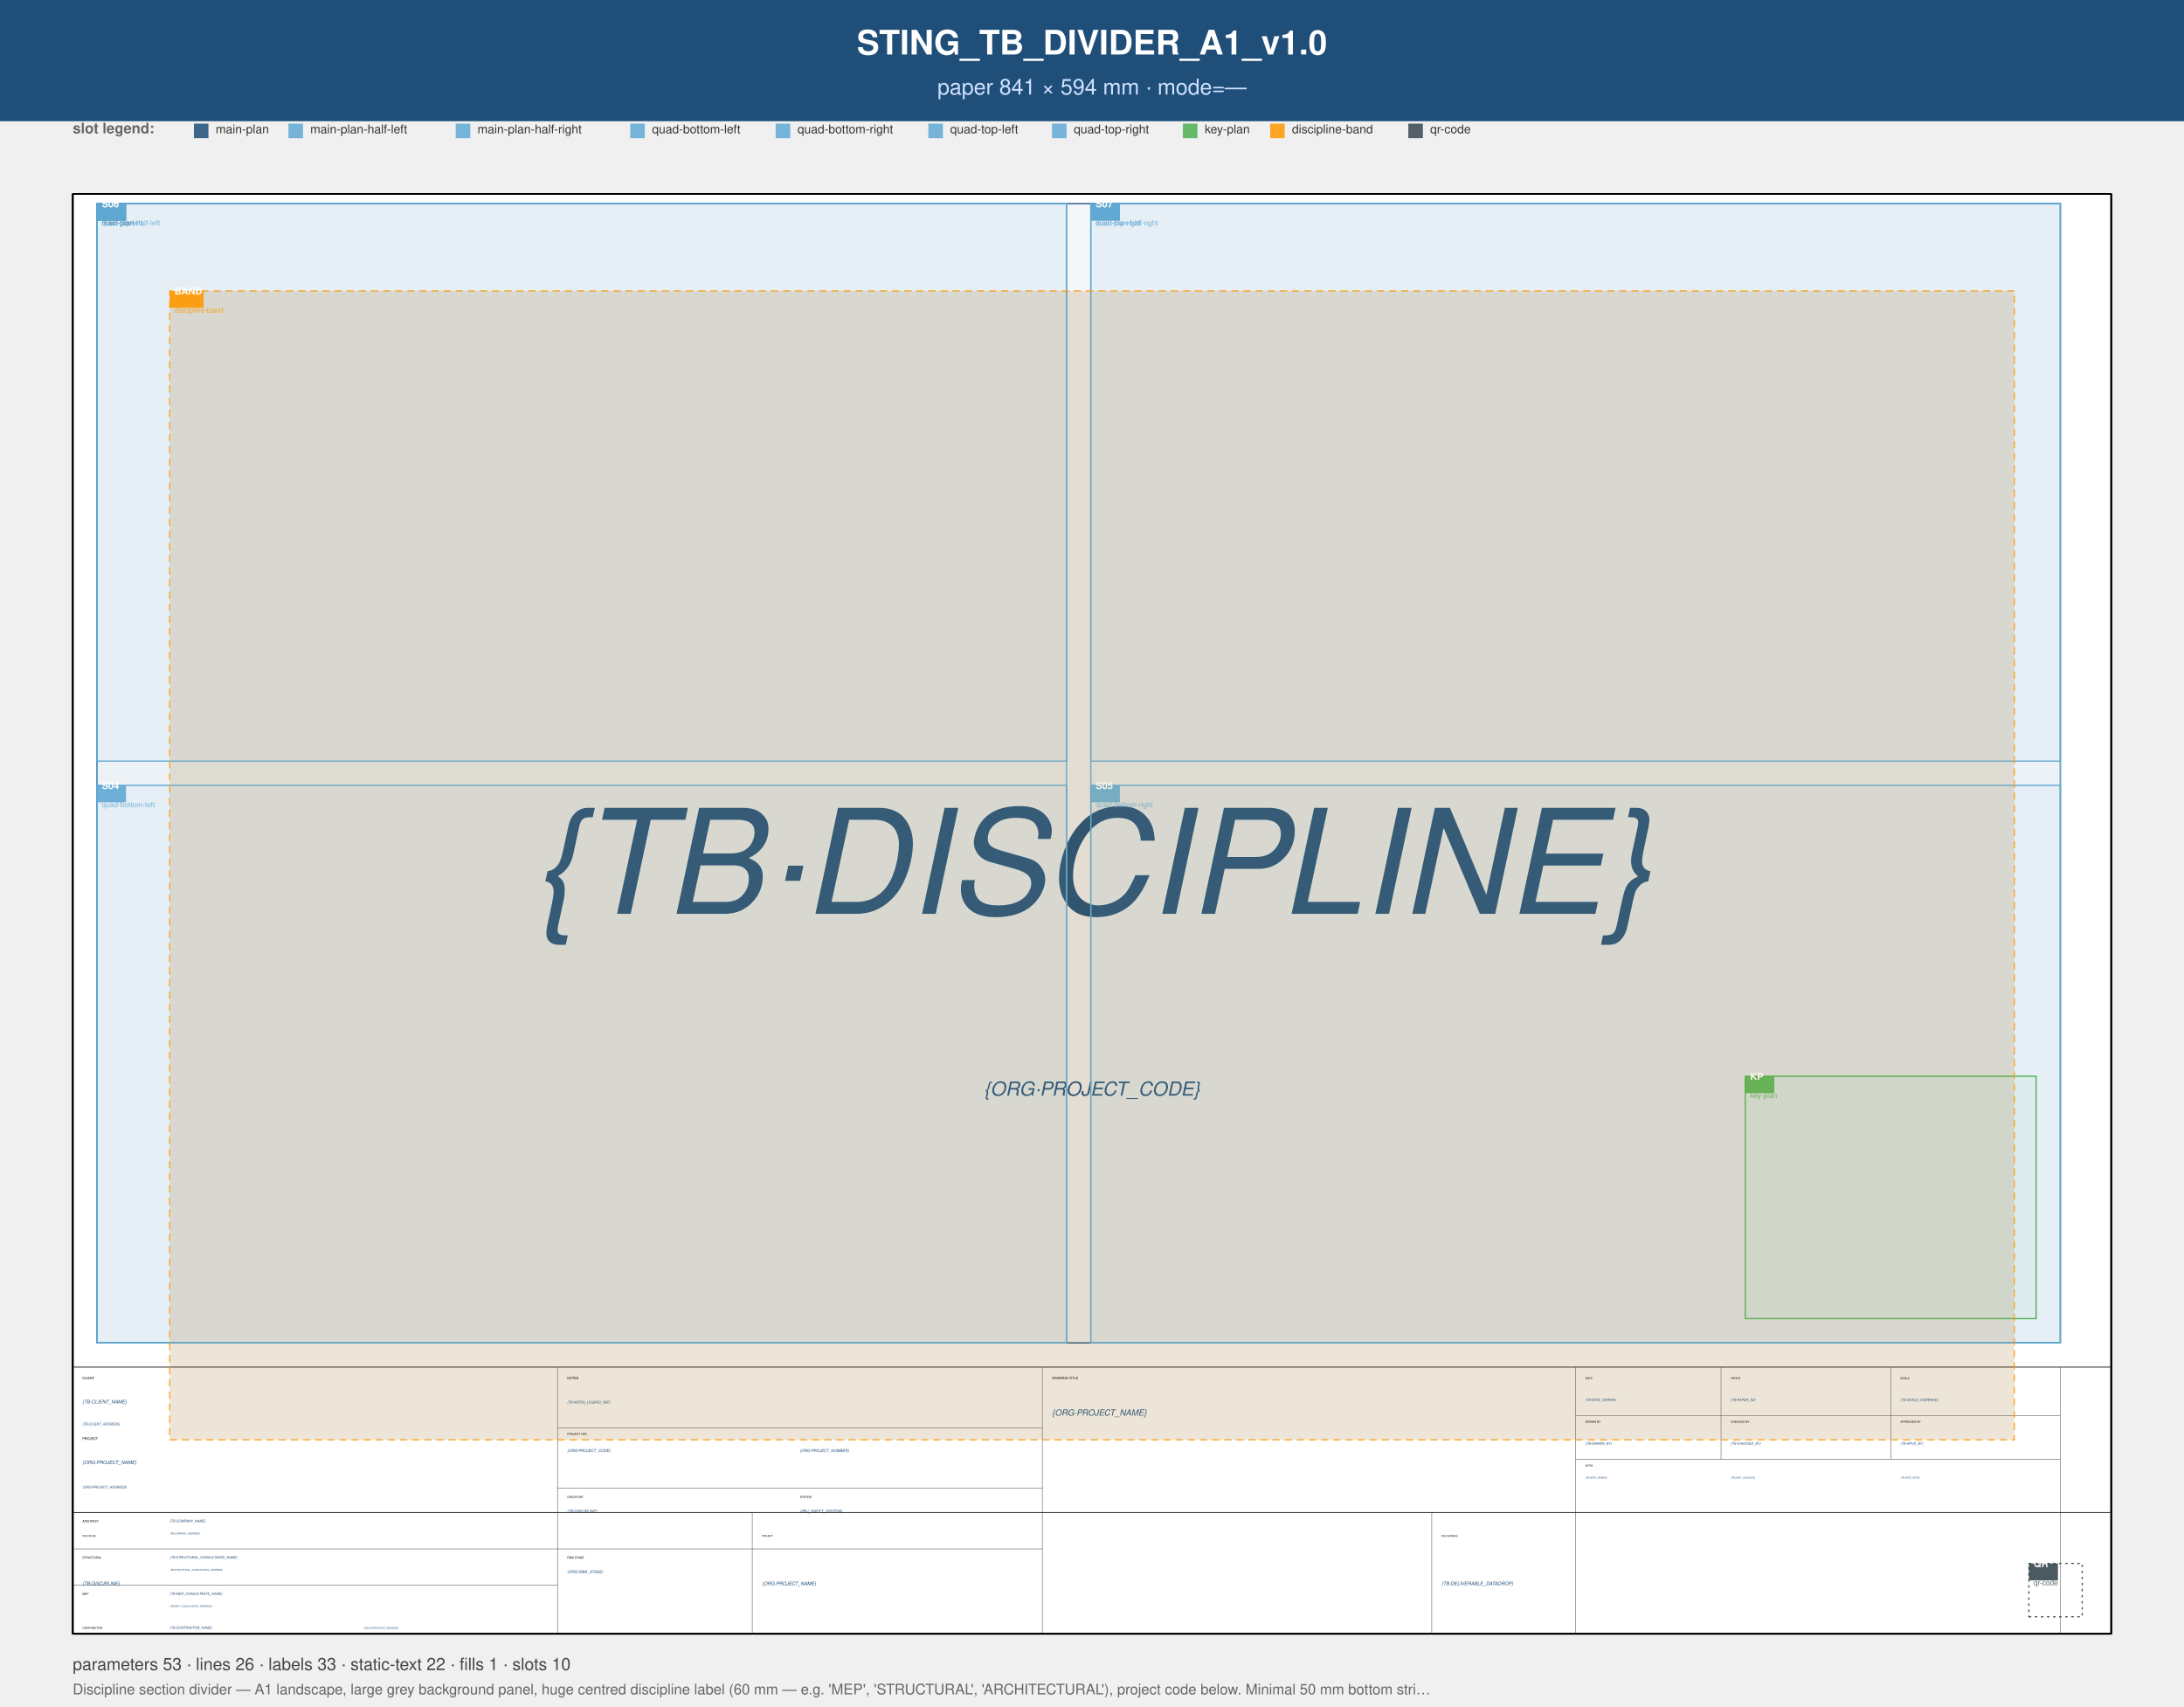
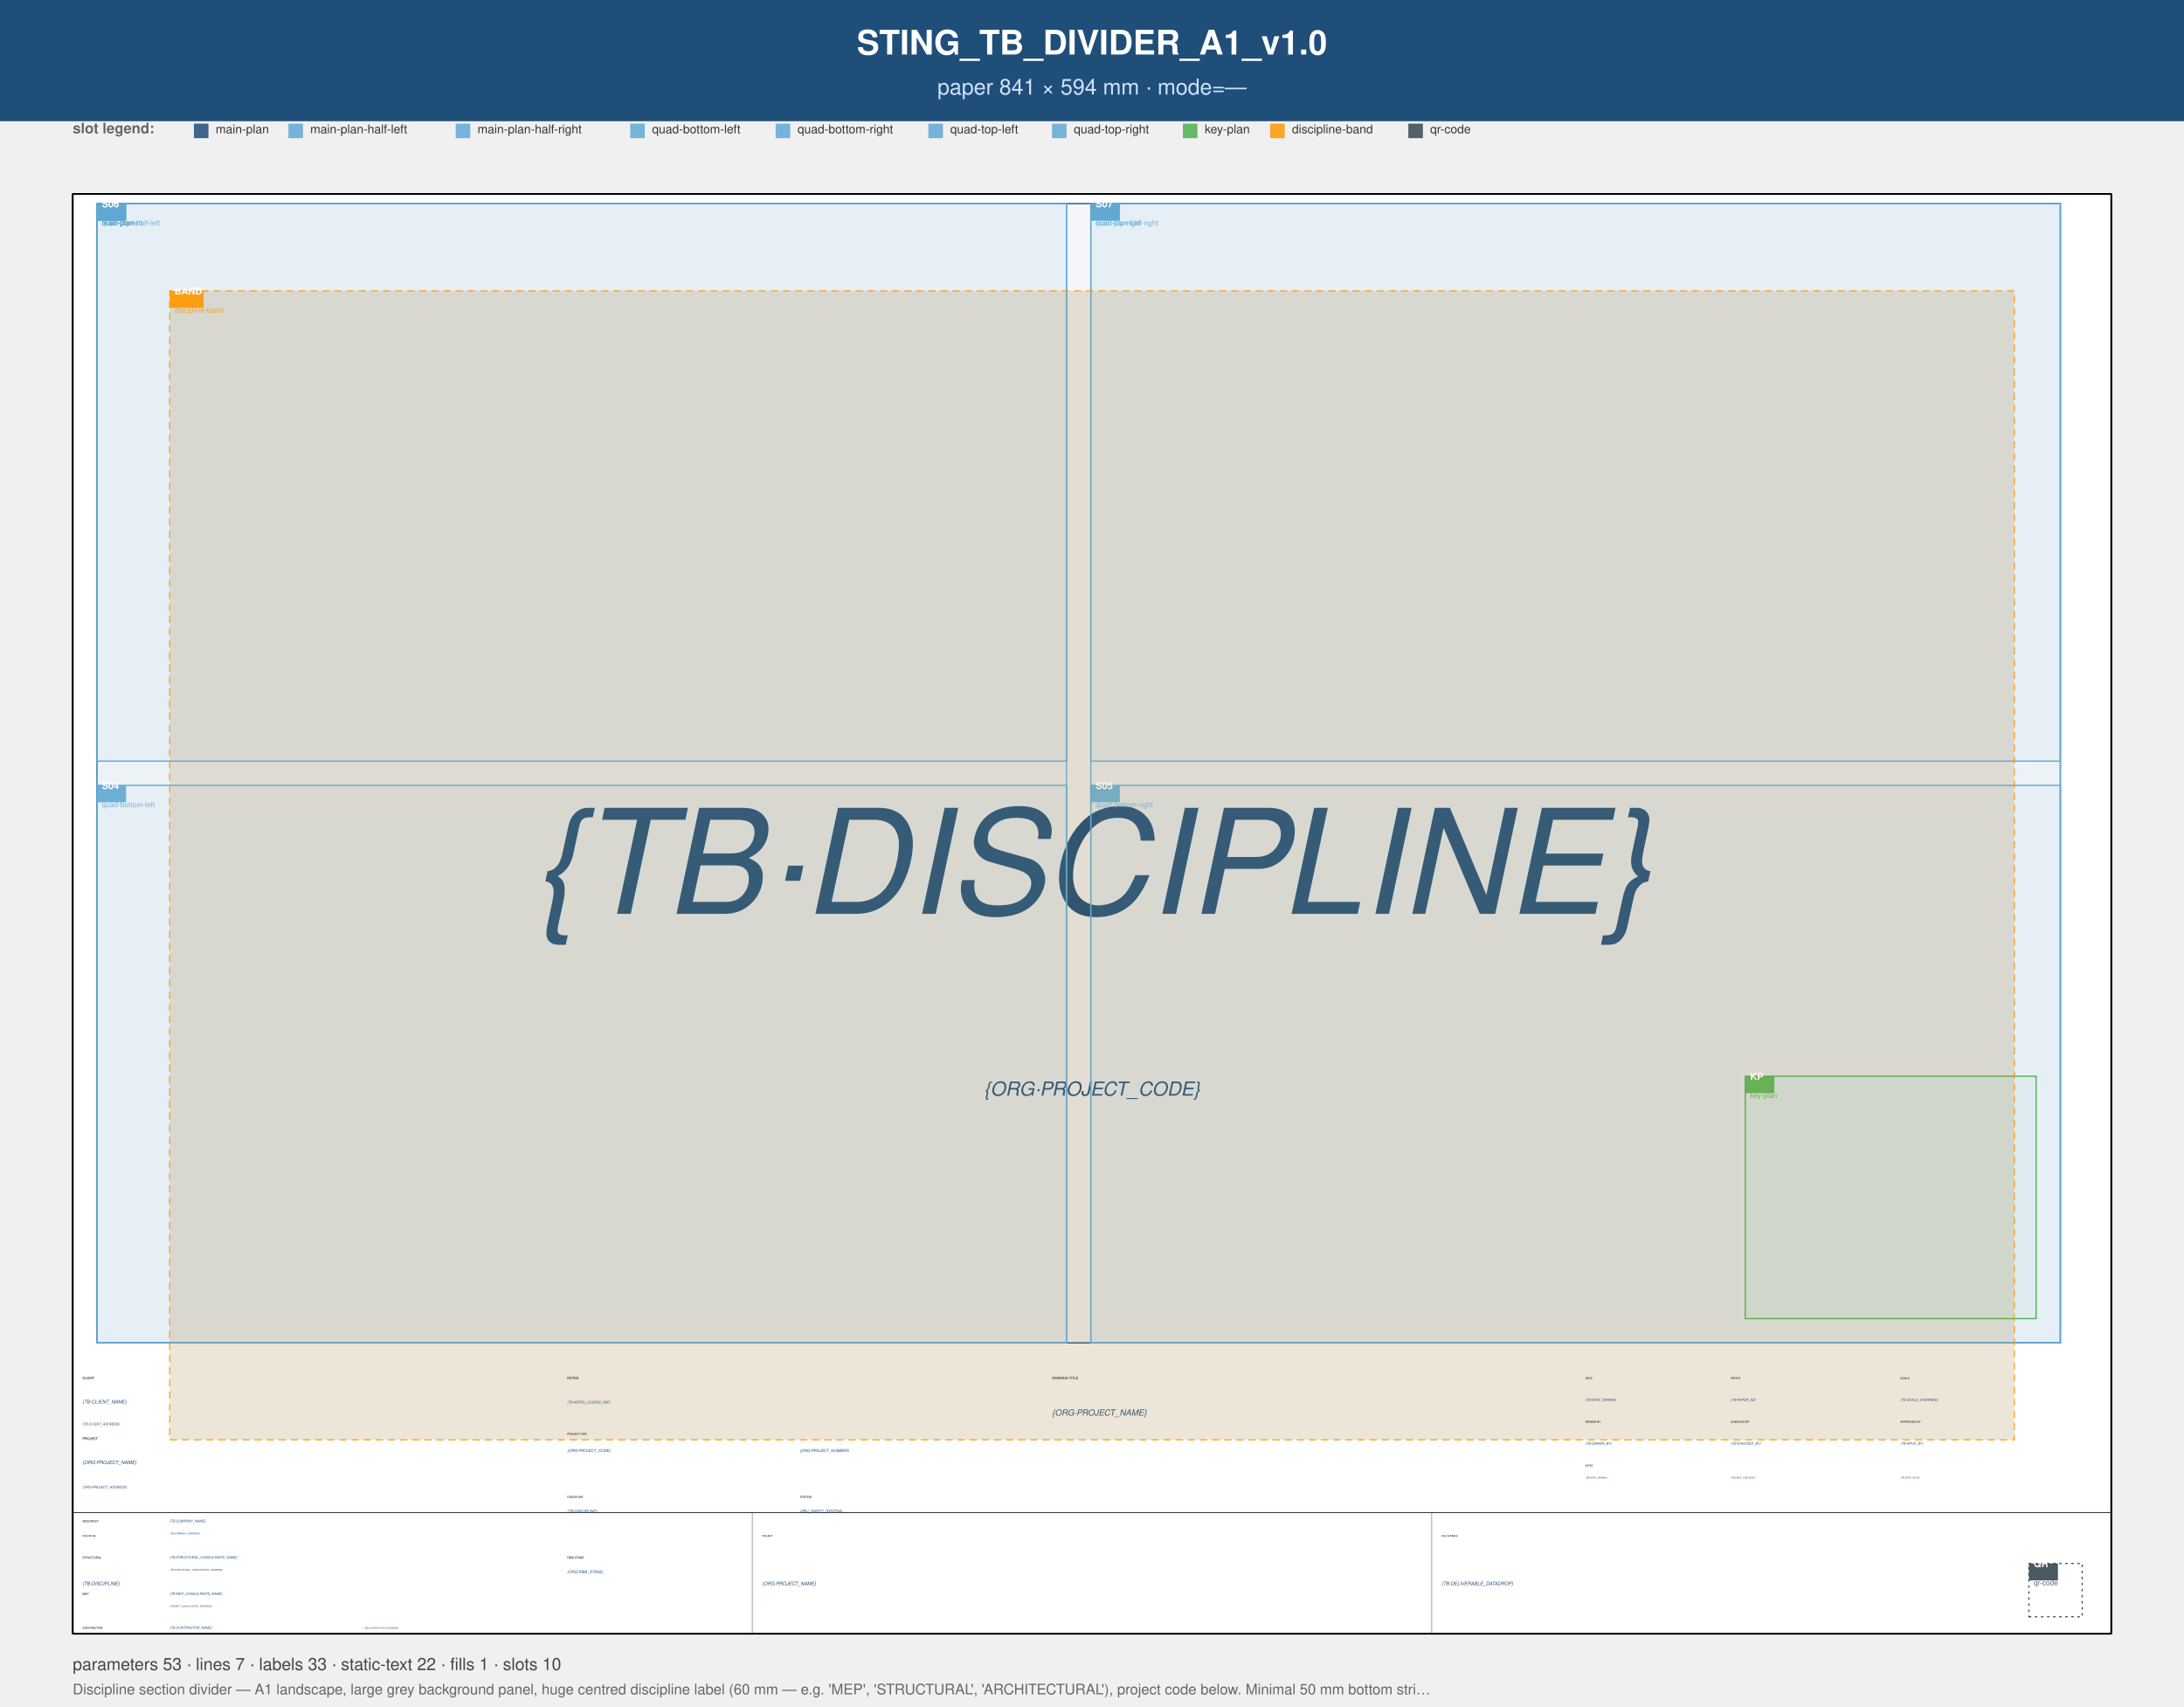
<svg xmlns="http://www.w3.org/2000/svg" viewBox="0 0 901 704" width="901mm" height="704mm" style="background:#fafafa;font-family:Helvetica,Arial,sans-serif;">
  <rect x="0" y="0" width="901" height="50" fill="#1F4E79" />
  <text x="450.5" y="22.5" text-anchor="middle" fill="#fff" font-size="14" font-weight="bold">STING_TB_DIVIDER_A1_v1.0</text>
  <text x="450.5" y="39.0" text-anchor="middle" fill="#cfe2ff" font-size="9">paper 841 × 594 mm   ·   mode=—</text>
  <g transform="translate(30,674) scale(1,-1)">
    <rect x="0" y="0" width="841" height="594" fill="#ffffff" stroke="#1a1a1a" stroke-width="0.6" />
    <rect x="40" y="80" width="761" height="474" fill="#E8E8E8" opacity="0.85" />
-     <line x1="0" y1="0" x2="841" y2="0" stroke="#000" stroke-width="0.7" />
-     <line x1="841" y1="0" x2="841" y2="594" stroke="#000" stroke-width="0.7" />
-     <line x1="841" y1="594" x2="0" y2="594" stroke="#000" stroke-width="0.7" />
-     <line x1="0" y1="594" x2="0" y2="0" stroke="#000" stroke-width="0.7" />
-     <line x1="0" y1="110" x2="841" y2="110" stroke="#222" stroke-width="0.35" />
-     <line x1="200" y1="0" x2="200" y2="110" stroke="#444" stroke-width="0.18" />
-     <line x1="400" y1="0" x2="400" y2="110" stroke="#444" stroke-width="0.18" />
-     <line x1="620" y1="0" x2="620" y2="110" stroke="#444" stroke-width="0.18" />
-     <line x1="820" y1="0" x2="820" y2="110" stroke="#444" stroke-width="0.18" />
-     <line x1="0" y1="50" x2="200" y2="50" stroke="#444" stroke-width="0.18" />
-     <line x1="0" y1="35" x2="200" y2="35" stroke="#444" stroke-width="0.18" />
-     <line x1="0" y1="20" x2="200" y2="20" stroke="#444" stroke-width="0.18" />
-     <line x1="200" y1="85" x2="400" y2="85" stroke="#444" stroke-width="0.18" />
-     <line x1="200" y1="60" x2="400" y2="60" stroke="#444" stroke-width="0.18" />
-     <line x1="200" y1="35" x2="400" y2="35" stroke="#444" stroke-width="0.18" />
-     <line x1="620" y1="90" x2="820" y2="90" stroke="#444" stroke-width="0.18" />
-     <line x1="620" y1="72" x2="820" y2="72" stroke="#444" stroke-width="0.18" />
-     <line x1="680" y1="72" x2="680" y2="110" stroke="#444" stroke-width="0.18" />
-     <line x1="750" y1="72" x2="750" y2="110" stroke="#444" stroke-width="0.18" />
    <line x1="0" y1="0" x2="841" y2="0" stroke="#000" stroke-width="0.7" />
    <line x1="841" y1="0" x2="841" y2="594" stroke="#000" stroke-width="0.7" />
    <line x1="841" y1="594" x2="0" y2="594" stroke="#000" stroke-width="0.7" />
    <line x1="0" y1="594" x2="0" y2="0" stroke="#000" stroke-width="0.7" />
    <line x1="0" y1="50" x2="841" y2="50" stroke="#222" stroke-width="0.35" />
    <line x1="280.333" y1="0" x2="280.333" y2="50" stroke="#444" stroke-width="0.18" />
    <line x1="560.667" y1="0" x2="560.667" y2="50" stroke="#444" stroke-width="0.18" />
    <g transform="translate(4,105) scale(1,-1)">
      <text x="0" y="0" font-size="1.4" text-anchor="start" fill="#000">CLIENT</text>
    </g>
    <g transform="translate(4,80) scale(1,-1)">
      <text x="0" y="0" font-size="1.4" text-anchor="start" fill="#000">PROJECT</text>
    </g>
    <g transform="translate(4,46) scale(1,-1)">
      <text x="0" y="0" font-size="1.2" text-anchor="start" fill="#000">ARCHITECT</text>
    </g>
    <g transform="translate(4,31) scale(1,-1)">
      <text x="0" y="0" font-size="1.2" text-anchor="start" fill="#000">STRUCTURAL</text>
    </g>
    <g transform="translate(4,16) scale(1,-1)">
      <text x="0" y="0" font-size="1.2" text-anchor="start" fill="#000">MEP</text>
    </g>
    <g transform="translate(4,2) scale(1,-1)">
      <text x="0" y="0" font-size="1.2" text-anchor="start" fill="#000">CONTRACTOR</text>
    </g>
    <g transform="translate(204,105) scale(1,-1)">
      <text x="0" y="0" font-size="1.4" text-anchor="start" fill="#000">NOTES</text>
    </g>
    <g transform="translate(404,105) scale(1,-1)">
      <text x="0" y="0" font-size="1.4" text-anchor="start" fill="#000">DRAWING TITLE</text>
    </g>
    <g transform="translate(204,82) scale(1,-1)">
      <text x="0" y="0" font-size="1.2" text-anchor="start" fill="#000">PROJECT REF.</text>
    </g>
    <g transform="translate(204,56) scale(1,-1)">
      <text x="0" y="0" font-size="1.2" text-anchor="start" fill="#000">DISCIPLINE</text>
    </g>
    <g transform="translate(204,31) scale(1,-1)">
      <text x="0" y="0" font-size="1.2" text-anchor="start" fill="#000">RIBA STAGE</text>
    </g>
    <g transform="translate(624,105) scale(1,-1)">
      <text x="0" y="0" font-size="1.2" text-anchor="start" fill="#000">DATE</text>
    </g>
    <g transform="translate(684,105) scale(1,-1)">
      <text x="0" y="0" font-size="1.2" text-anchor="start" fill="#000">PAPER</text>
    </g>
    <g transform="translate(754,105) scale(1,-1)">
      <text x="0" y="0" font-size="1.2" text-anchor="start" fill="#000">SCALE</text>
    </g>
    <g transform="translate(624,87) scale(1,-1)">
      <text x="0" y="0" font-size="1.2" text-anchor="start" fill="#000">DRAWN BY</text>
    </g>
    <g transform="translate(684,87) scale(1,-1)">
      <text x="0" y="0" font-size="1.2" text-anchor="start" fill="#000">CHECKED BY</text>
    </g>
    <g transform="translate(754,87) scale(1,-1)">
      <text x="0" y="0" font-size="1.2" text-anchor="start" fill="#000">APPROVED BY</text>
    </g>
    <g transform="translate(624,69) scale(1,-1)">
      <text x="0" y="0" font-size="1.0" text-anchor="start" fill="#000">DATES</text>
    </g>
    <g transform="translate(300,56) scale(1,-1)">
      <text x="0" y="0" font-size="1.2" text-anchor="start" fill="#000">SYSTEM</text>
    </g>
    <g transform="translate(4,40) scale(1,-1)">
      <text x="0" y="0" font-size="1.0" text-anchor="start" fill="#000">DISCIPLINE</text>
    </g>
    <g transform="translate(284.3333,40) scale(1,-1)">
      <text x="0" y="0" font-size="1.0" text-anchor="start" fill="#000">PROJECT</text>
    </g>
    <g transform="translate(564.6667,40) scale(1,-1)">
      <text x="0" y="0" font-size="1.0" text-anchor="start" fill="#000">DELIVERABLE</text>
    </g>
    <g transform="translate(4,95) scale(1,-1)">
      <text x="0" y="0" font-size="2.0" text-anchor="start" fill="#1F4E79" font-style="italic">{TB·CLIENT_NAME}</text>
    </g>
    <g transform="translate(4,86) scale(1,-1)">
      <text x="0" y="0" font-size="1.4" text-anchor="start" fill="#1F4E79" font-style="italic">{TB·CLIENT_ADDRESS}</text>
    </g>
    <g transform="translate(4,70) scale(1,-1)">
      <text x="0" y="0" font-size="2.0" text-anchor="start" fill="#1F4E79" font-style="italic">{ORG·PROJECT_NAME}</text>
    </g>
    <g transform="translate(4,60) scale(1,-1)">
      <text x="0" y="0" font-size="1.4" text-anchor="start" fill="#1F4E79" font-style="italic">{ORG·PROJECT_ADDRESS}</text>
    </g>
    <g transform="translate(40,46) scale(1,-1)">
      <text x="0" y="0" font-size="1.4" text-anchor="start" fill="#1F4E79" font-style="italic">{TB·COMPANY_NAME}</text>
    </g>
    <g transform="translate(40,41) scale(1,-1)">
      <text x="0" y="0" font-size="1.0" text-anchor="start" fill="#1F4E79" font-style="italic">{TB·COMPANY_ADDRESS}</text>
    </g>
    <g transform="translate(40,31) scale(1,-1)">
      <text x="0" y="0" font-size="1.4" text-anchor="start" fill="#1F4E79" font-style="italic">{TB·STRUCTURAL_CONSULTANTS_NAME}</text>
    </g>
    <g transform="translate(40,26) scale(1,-1)">
      <text x="0" y="0" font-size="1.0" text-anchor="start" fill="#1F4E79" font-style="italic">{TB·STRUCTURAL_CONSULTANTS_ADDRESS}</text>
    </g>
    <g transform="translate(40,16) scale(1,-1)">
      <text x="0" y="0" font-size="1.4" text-anchor="start" fill="#1F4E79" font-style="italic">{TB·MEP_CONSULTANTS_NAME}</text>
    </g>
    <g transform="translate(40,11) scale(1,-1)">
      <text x="0" y="0" font-size="1.0" text-anchor="start" fill="#1F4E79" font-style="italic">{TB·MEP_CONSULTANTS_ADDRESS}</text>
    </g>
    <g transform="translate(40,2) scale(1,-1)">
      <text x="0" y="0" font-size="1.4" text-anchor="start" fill="#1F4E79" font-style="italic">{TB·CONTRACTOR_NAME}</text>
    </g>
    <g transform="translate(120,2) scale(1,-1)">
      <text x="0" y="0" font-size="1.0" text-anchor="start" fill="#1F4E79" font-style="italic">{TB·CONTRACTOR_ADDRESS}</text>
    </g>
    <g transform="translate(204,75) scale(1,-1)">
      <text x="0" y="0" font-size="1.6" text-anchor="start" fill="#1F4E79" font-style="italic">{ORG·PROJECT_CODE}</text>
    </g>
    <g transform="translate(300,75) scale(1,-1)">
      <text x="0" y="0" font-size="1.6" text-anchor="start" fill="#1F4E79" font-style="italic">{ORG·PROJECT_NUMBER}</text>
    </g>
    <g transform="translate(204,50) scale(1,-1)">
      <text x="0" y="0" font-size="1.6" text-anchor="start" fill="#1F4E79" font-style="italic">{TB·DISCIPLINE}</text>
    </g>
    <g transform="translate(204,25) scale(1,-1)">
      <text x="0" y="0" font-size="1.6" text-anchor="start" fill="#1F4E79" font-style="italic">{ORG·RIBA_STAGE}</text>
    </g>
    <g transform="translate(204,95) scale(1,-1)">
      <text x="0" y="0" font-size="1.4" text-anchor="start" fill="#1F4E79" font-style="italic">{TB·NOTES_LEGEND_REF}</text>
    </g>
    <g transform="translate(404,90) scale(1,-1)">
      <text x="0" y="0" font-size="3.5" text-anchor="start" fill="#1F4E79" font-style="italic">{ORG·PROJECT_NAME}</text>
    </g>
    <g transform="translate(624,96) scale(1,-1)">
      <text x="0" y="0" font-size="1.4" text-anchor="start" fill="#1F4E79" font-style="italic">{TB·DATE_DRAWN}</text>
    </g>
    <g transform="translate(684,96) scale(1,-1)">
      <text x="0" y="0" font-size="1.4" text-anchor="start" fill="#1F4E79" font-style="italic">{TB·PAPER_SZ}</text>
    </g>
    <g transform="translate(754,96) scale(1,-1)">
      <text x="0" y="0" font-size="1.4" text-anchor="start" fill="#1F4E79" font-style="italic">{TB·SCALE_OVERRIDE}</text>
    </g>
    <g transform="translate(624,78) scale(1,-1)">
      <text x="0" y="0" font-size="1.4" text-anchor="start" fill="#1F4E79" font-style="italic">{TB·DRAWN_BY}</text>
    </g>
    <g transform="translate(684,78) scale(1,-1)">
      <text x="0" y="0" font-size="1.4" text-anchor="start" fill="#1F4E79" font-style="italic">{TB·CHECKED_BY}</text>
    </g>
    <g transform="translate(754,78) scale(1,-1)">
      <text x="0" y="0" font-size="1.4" text-anchor="start" fill="#1F4E79" font-style="italic">{TB·APVD_BY}</text>
    </g>
    <g transform="translate(624,64) scale(1,-1)">
      <text x="0" y="0" font-size="1.0" text-anchor="start" fill="#1F4E79" font-style="italic">{TB·DATE_DRAWN}</text>
    </g>
    <g transform="translate(684,64) scale(1,-1)">
      <text x="0" y="0" font-size="1.0" text-anchor="start" fill="#1F4E79" font-style="italic">{TB·DATE_CHECKED}</text>
    </g>
    <g transform="translate(754,64) scale(1,-1)">
      <text x="0" y="0" font-size="1.0" text-anchor="start" fill="#1F4E79" font-style="italic">{TB·DATE_APVD}</text>
    </g>
    <g transform="translate(300,50) scale(1,-1)">
      <text x="0" y="0" font-size="1.6" text-anchor="start" fill="#1F4E79" font-style="italic">{PRJ_SHEET_SYSTEM}</text>
    </g>
    <g transform="translate(420.5,297.0) scale(1,-1)">
      <text x="0" y="0" font-size="60.0" text-anchor="middle" fill="#1F4E79" font-style="italic">{TB·DISCIPLINE}</text>
    </g>
    <g transform="translate(420.5,222.0) scale(1,-1)">
      <text x="0" y="0" font-size="8.0" text-anchor="middle" fill="#1F4E79" font-style="italic">{ORG·PROJECT_CODE}</text>
    </g>
    <g transform="translate(4,20) scale(1,-1)">
      <text x="0" y="0" font-size="2.0" text-anchor="start" fill="#1F4E79" font-style="italic">{TB·DISCIPLINE}</text>
    </g>
    <g transform="translate(284.3333,20) scale(1,-1)">
      <text x="0" y="0" font-size="2.0" text-anchor="start" fill="#1F4E79" font-style="italic">{ORG·PROJECT_NAME}</text>
    </g>
    <g transform="translate(564.6667,20) scale(1,-1)">
      <text x="0" y="0" font-size="2.0" text-anchor="start" fill="#1F4E79" font-style="italic">{TB·DELIVERABLE_DATADROP}</text>
    </g>
    <rect x="10" y="120" width="810" height="470" fill="#1F4E79" fill-opacity="0.05" stroke="#1F4E79" stroke-width="0.5" stroke-dasharray="" opacity="1.0" />
    <rect x="10" y="583" width="12" height="7" fill="#1F4E79" opacity="0.9" />
    <g transform="translate(12,588.5) scale(1,-1)">
      <text x="0" y="0" font-size="4" font-weight="bold" fill="#fff">S01</text>
    </g>
    <g transform="translate(12,581) scale(1,-1)">
      <text x="0" y="0" font-size="3" fill="#1F4E79" opacity="0.85">main-plan</text>
    </g>
    <rect x="10" y="120" width="400" height="470" fill="#5fa8d3" fill-opacity="0.05" stroke="#5fa8d3" stroke-width="0.5" stroke-dasharray="" opacity="1.0" />
    <rect x="10" y="583" width="12" height="7" fill="#5fa8d3" opacity="0.9" />
    <g transform="translate(12,588.5) scale(1,-1)">
      <text x="0" y="0" font-size="4" font-weight="bold" fill="#fff">S02</text>
    </g>
    <g transform="translate(12,581) scale(1,-1)">
      <text x="0" y="0" font-size="3" fill="#5fa8d3" opacity="0.85">main-plan-half-left</text>
    </g>
    <rect x="420" y="120" width="400" height="470" fill="#5fa8d3" fill-opacity="0.05" stroke="#5fa8d3" stroke-width="0.5" stroke-dasharray="" opacity="1.0" />
    <rect x="420" y="583" width="12" height="7" fill="#5fa8d3" opacity="0.9" />
    <g transform="translate(422,588.5) scale(1,-1)">
      <text x="0" y="0" font-size="4" font-weight="bold" fill="#fff">S03</text>
    </g>
    <g transform="translate(422,581) scale(1,-1)">
      <text x="0" y="0" font-size="3" fill="#5fa8d3" opacity="0.85">main-plan-half-right</text>
    </g>
    <rect x="10" y="120" width="400" height="230" fill="#5fa8d3" fill-opacity="0.05" stroke="#5fa8d3" stroke-width="0.5" stroke-dasharray="" opacity="1.0" />
    <rect x="10" y="343" width="12" height="7" fill="#5fa8d3" opacity="0.9" />
    <g transform="translate(12,348.5) scale(1,-1)">
      <text x="0" y="0" font-size="4" font-weight="bold" fill="#fff">S04</text>
    </g>
    <g transform="translate(12,341) scale(1,-1)">
      <text x="0" y="0" font-size="3" fill="#5fa8d3" opacity="0.85">quad-bottom-left</text>
    </g>
    <rect x="420" y="120" width="400" height="230" fill="#5fa8d3" fill-opacity="0.05" stroke="#5fa8d3" stroke-width="0.5" stroke-dasharray="" opacity="1.0" />
    <rect x="420" y="343" width="12" height="7" fill="#5fa8d3" opacity="0.9" />
    <g transform="translate(422,348.5) scale(1,-1)">
      <text x="0" y="0" font-size="4" font-weight="bold" fill="#fff">S05</text>
    </g>
    <g transform="translate(422,341) scale(1,-1)">
      <text x="0" y="0" font-size="3" fill="#5fa8d3" opacity="0.85">quad-bottom-right</text>
    </g>
    <rect x="10" y="360" width="400" height="230" fill="#5fa8d3" fill-opacity="0.05" stroke="#5fa8d3" stroke-width="0.5" stroke-dasharray="" opacity="1.0" />
    <rect x="10" y="583" width="12" height="7" fill="#5fa8d3" opacity="0.9" />
    <g transform="translate(12,588.5) scale(1,-1)">
      <text x="0" y="0" font-size="4" font-weight="bold" fill="#fff">S06</text>
    </g>
    <g transform="translate(12,581) scale(1,-1)">
      <text x="0" y="0" font-size="3" fill="#5fa8d3" opacity="0.85">quad-top-left</text>
    </g>
    <rect x="420" y="360" width="400" height="230" fill="#5fa8d3" fill-opacity="0.05" stroke="#5fa8d3" stroke-width="0.5" stroke-dasharray="" opacity="1.0" />
    <rect x="420" y="583" width="12" height="7" fill="#5fa8d3" opacity="0.9" />
    <g transform="translate(422,588.5) scale(1,-1)">
      <text x="0" y="0" font-size="4" font-weight="bold" fill="#fff">S07</text>
    </g>
    <g transform="translate(422,581) scale(1,-1)">
      <text x="0" y="0" font-size="3" fill="#5fa8d3" opacity="0.85">quad-top-right</text>
    </g>
    <rect x="690" y="130" width="120" height="100" fill="#4CAF50" fill-opacity="0.05" stroke="#4CAF50" stroke-width="0.5" stroke-dasharray="" opacity="1.0" />
    <rect x="690" y="223" width="12" height="7" fill="#4CAF50" opacity="0.9" />
    <g transform="translate(692,228.5) scale(1,-1)">
      <text x="0" y="0" font-size="4" font-weight="bold" fill="#fff">KP</text>
    </g>
    <g transform="translate(692,221) scale(1,-1)">
      <text x="0" y="0" font-size="3" fill="#4CAF50" opacity="0.85">key-plan</text>
    </g>
    <rect x="40" y="80" width="761" height="474" fill="#FF9800" fill-opacity="0.10" stroke="#FF9800" stroke-width="0.5" stroke-dasharray="3,2" opacity="0.85" />
    <rect x="40" y="547" width="14.0" height="7" fill="#FF9800" opacity="0.9" />
    <g transform="translate(42,552.5) scale(1,-1)">
      <text x="0" y="0" font-size="4" font-weight="bold" fill="#fff">BAND</text>
    </g>
    <g transform="translate(42,545) scale(1,-1)">
      <text x="0" y="0" font-size="3" fill="#FF9800" opacity="0.85">discipline-band</text>
    </g>
    <rect x="807" y="7" width="22" height="22" fill="#37474F" fill-opacity="0.0" stroke="#37474F" stroke-width="0.5" stroke-dasharray="1,1.5" opacity="0.95" />
    <rect x="807" y="22" width="12" height="7" fill="#37474F" opacity="0.9" />
    <g transform="translate(809,27.5) scale(1,-1)">
      <text x="0" y="0" font-size="4" font-weight="bold" fill="#fff">QR</text>
    </g>
    <g transform="translate(809,20) scale(1,-1)">
      <text x="0" y="0" font-size="3" fill="#37474F" opacity="0.85">qr-code</text>
    </g>
  </g>
  <text x="30" y="55" font-size="6" fill="#666" font-weight="bold">slot legend:</text>
  <rect x="80" y="51" width="6" height="6" fill="#1F4E79" opacity="0.85" />
  <text x="89" y="55" font-size="5" fill="#333">main-plan</text>
  <rect x="119" y="51" width="6" height="6" fill="#5fa8d3" opacity="0.85" />
  <text x="128" y="55" font-size="5" fill="#333">main-plan-half-left</text>
  <rect x="188" y="51" width="6" height="6" fill="#5fa8d3" opacity="0.85" />
  <text x="197" y="55" font-size="5" fill="#333">main-plan-half-right</text>
  <rect x="260" y="51" width="6" height="6" fill="#5fa8d3" opacity="0.85" />
  <text x="269" y="55" font-size="5" fill="#333">quad-bottom-left</text>
  <rect x="320" y="51" width="6" height="6" fill="#5fa8d3" opacity="0.85" />
  <text x="329" y="55" font-size="5" fill="#333">quad-bottom-right</text>
  <rect x="383" y="51" width="6" height="6" fill="#5fa8d3" opacity="0.85" />
  <text x="392" y="55" font-size="5" fill="#333">quad-top-left</text>
  <rect x="434" y="51" width="6" height="6" fill="#5fa8d3" opacity="0.85" />
  <text x="443" y="55" font-size="5" fill="#333">quad-top-right</text>
  <rect x="488" y="51" width="6" height="6" fill="#4CAF50" opacity="0.85" />
  <text x="497" y="55" font-size="5" fill="#333">key-plan</text>
  <rect x="524" y="51" width="6" height="6" fill="#FF9800" opacity="0.85" />
  <text x="533" y="55" font-size="5" fill="#333">discipline-band</text>
  <rect x="581" y="51" width="6" height="6" fill="#37474F" opacity="0.85" />
  <text x="590" y="55" font-size="5" fill="#333">qr-code</text>
-   <text x="30" y="689.0" font-size="7" fill="#444">parameters 53  ·  lines 26  ·  labels 33  ·  static-text 22  ·  fills 1  ·  slots 10</text>
+   <text x="30" y="689.0" font-size="7" fill="#444">parameters 53  ·  lines 7  ·  labels 33  ·  static-text 22  ·  fills 1  ·  slots 10</text>
  <text x="30" y="699.0" font-size="6" fill="#666">Discipline section divider — A1 landscape, large grey background panel, huge centred discipline label (60 mm — e.g. 'MEP', 'STRUCTURAL', 'ARCHITECTURAL'), project code below. Minimal 50 mm bottom stri…</text>
</svg>
